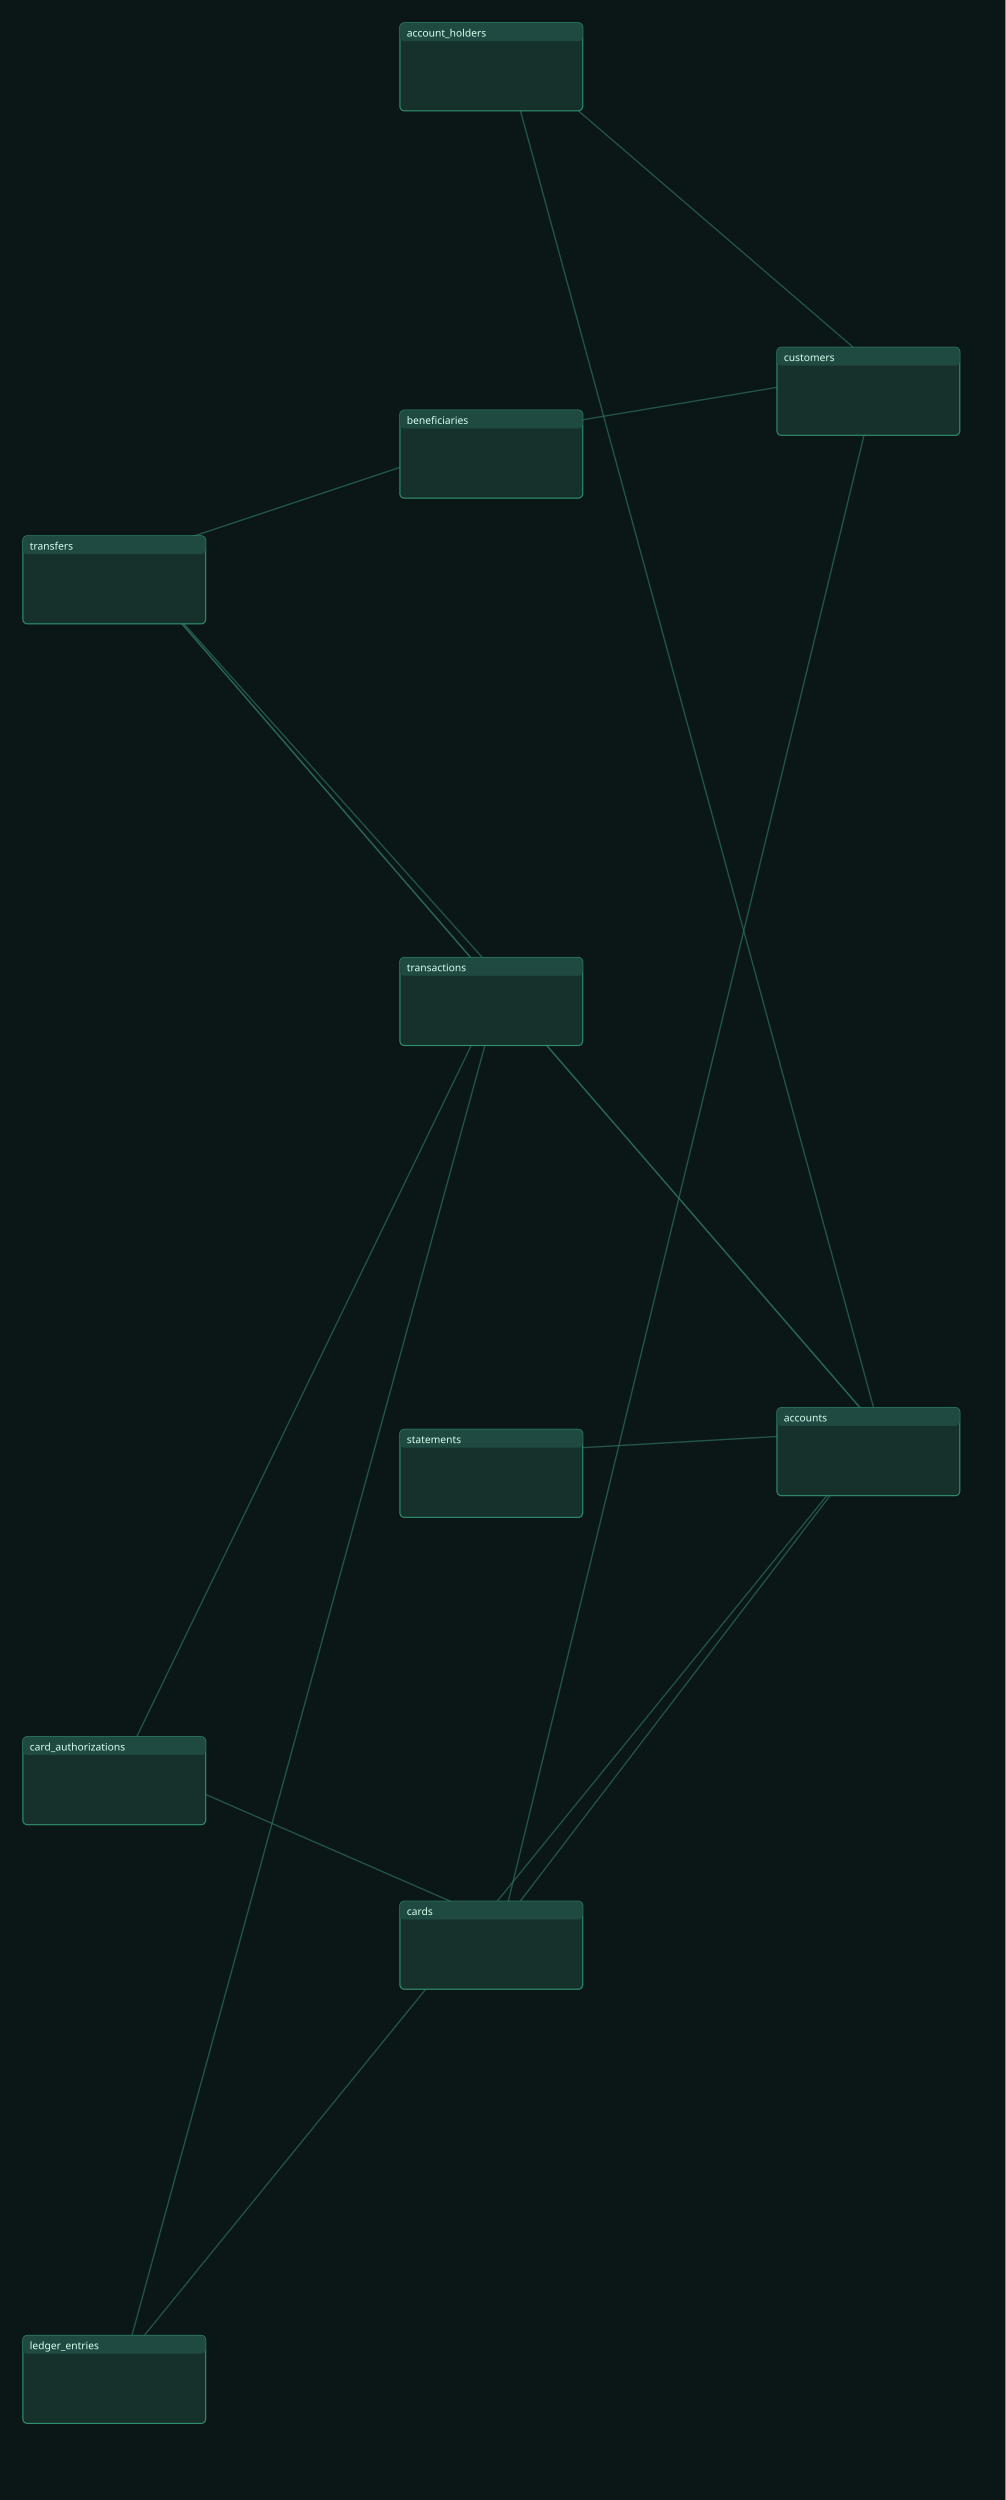
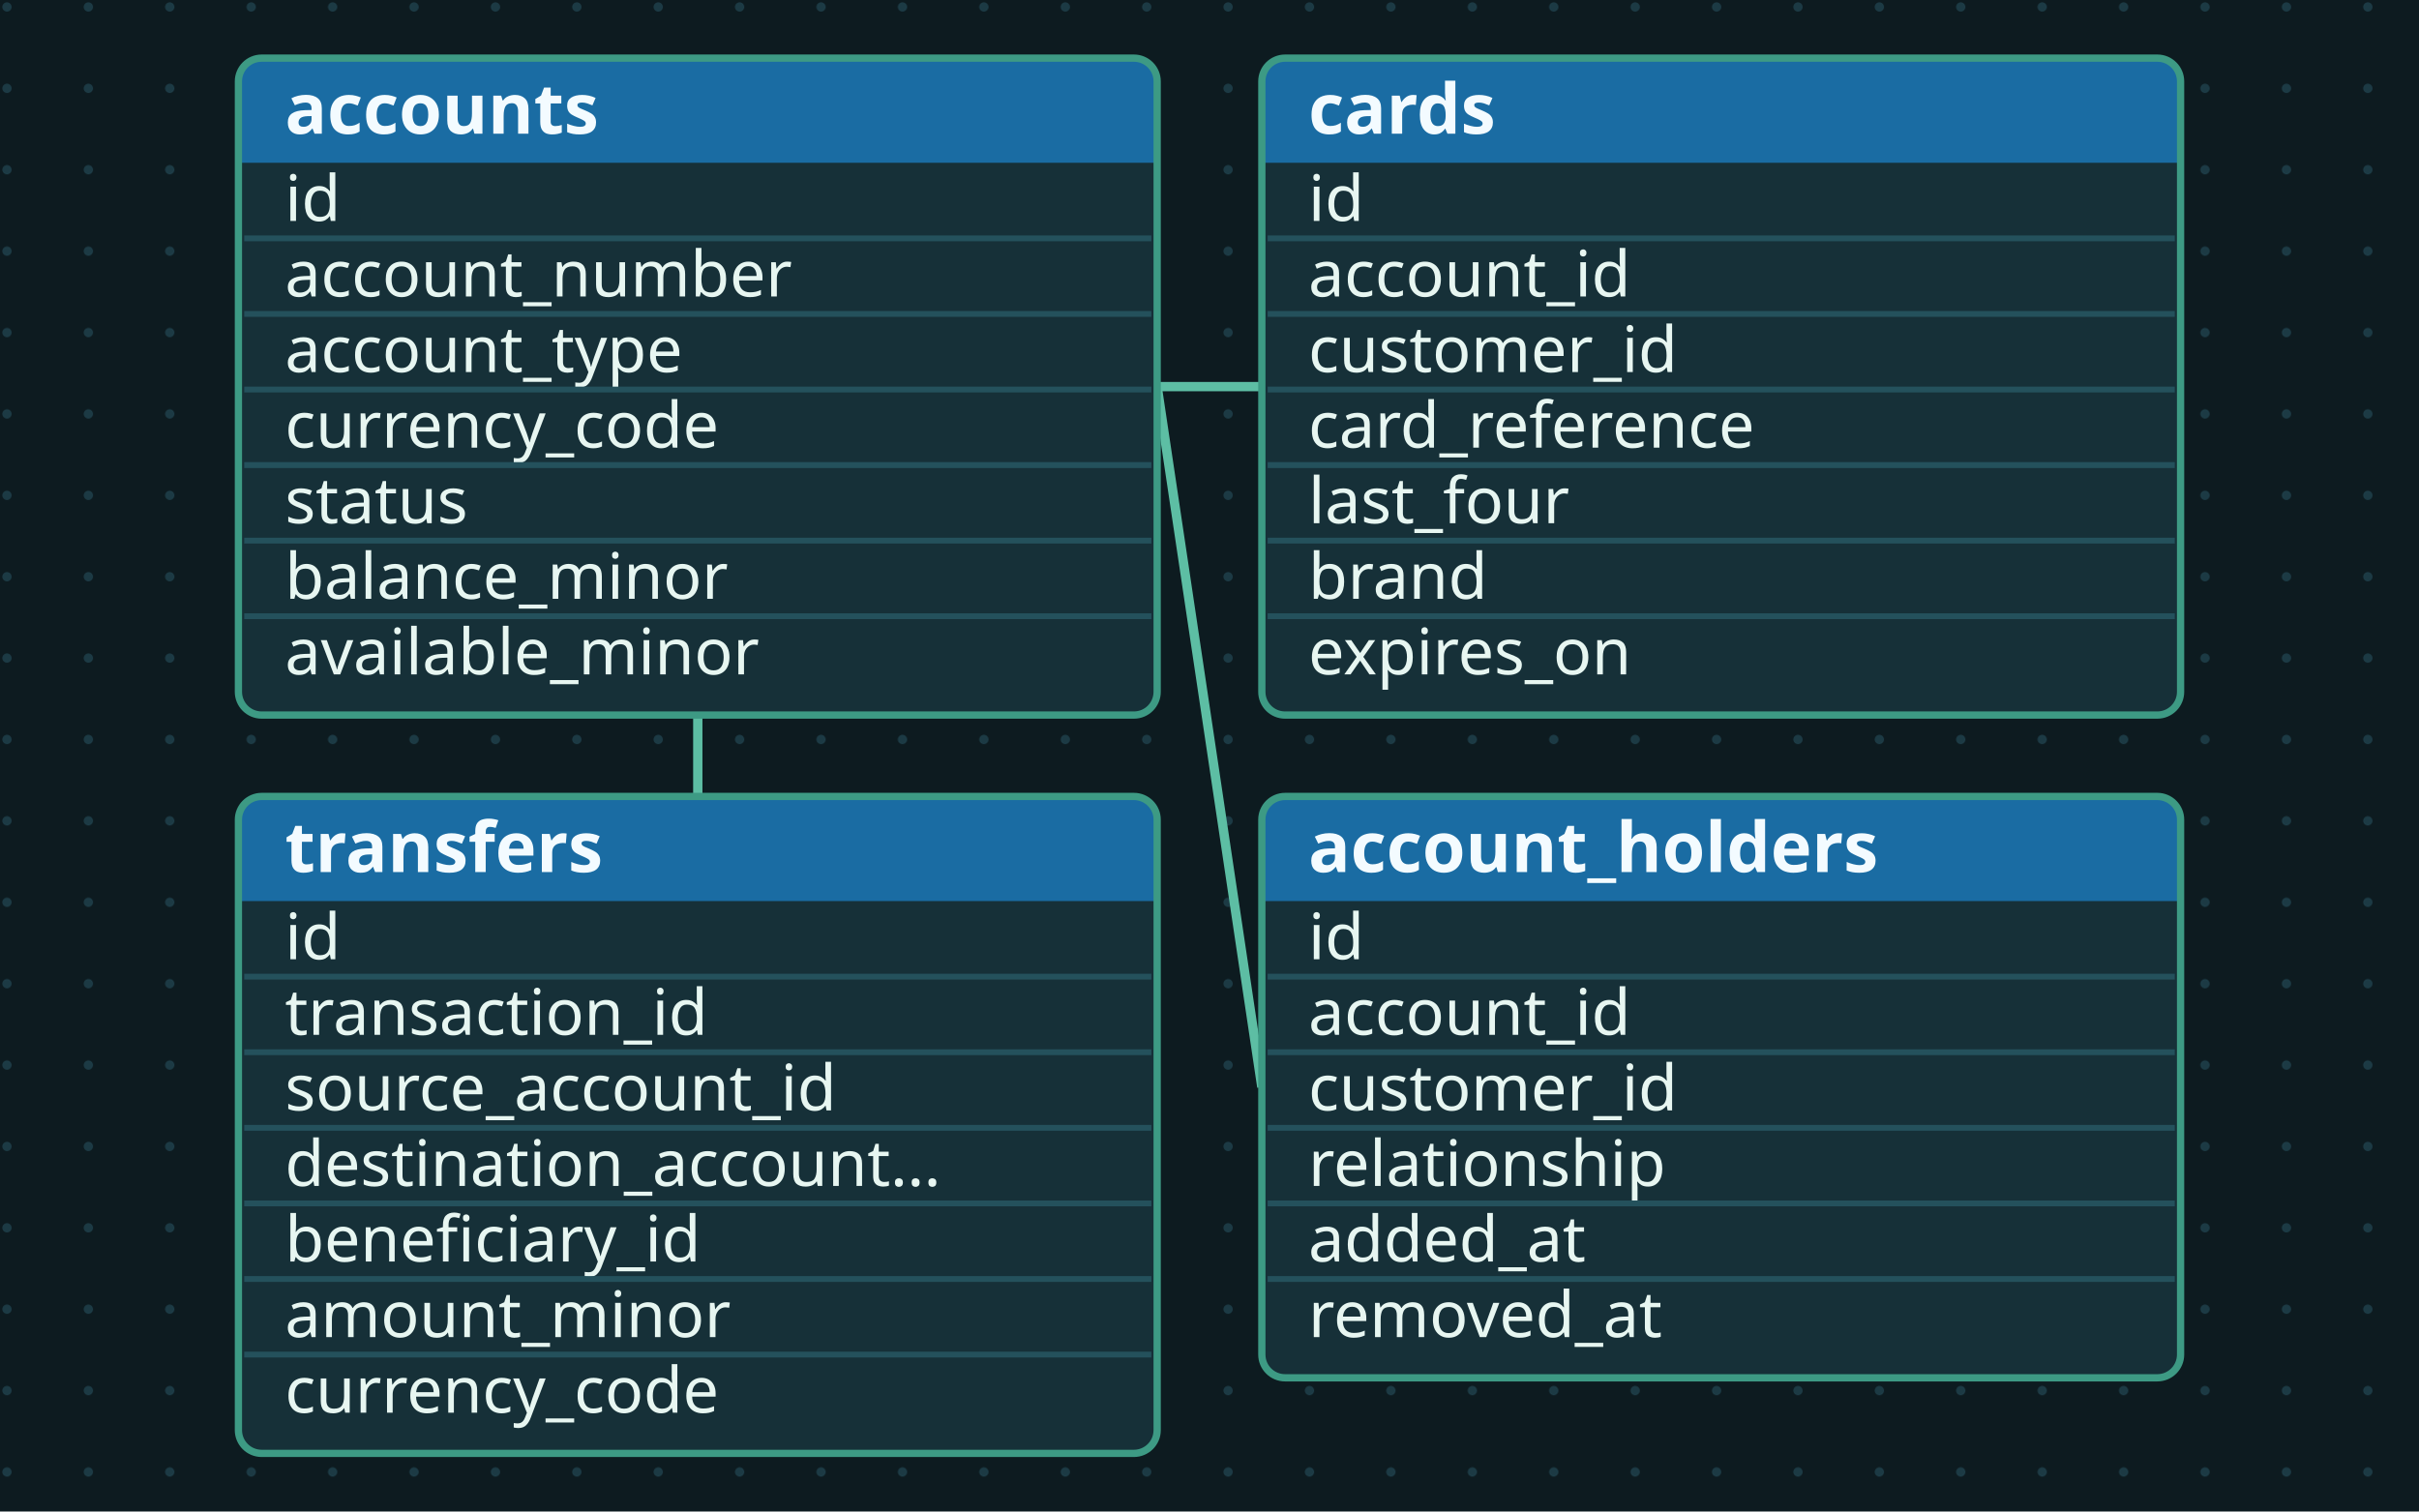
- <svg xmlns="http://www.w3.org/2000/svg" viewBox="0 0 880 2188" width="880" height="2188">
-   <rect width="880" height="2188" fill="#0b1616" />
-   <line x1="440.0" y1="40.0" x2="770.0" y2="1252.0" stroke="#2a6b5a" stroke-width="1.2" opacity="0.75" />
-   <line x1="440.0" y1="40.0" x2="770.0" y2="324.0" stroke="#2a6b5a" stroke-width="1.2" opacity="0.75" />
-   <line x1="440.0" y1="858.0" x2="440.0" y2="858.0" stroke="#2a6b5a" stroke-width="1.2" opacity="0.75" />
-   <line x1="110.0" y1="2064.0" x2="440.0" y2="858.0" stroke="#2a6b5a" stroke-width="1.2" opacity="0.75" />
-   <line x1="110.0" y1="2064.0" x2="770.0" y2="1252.0" stroke="#2a6b5a" stroke-width="1.2" opacity="0.75" />
-   <line x1="440.0" y1="1684.0" x2="770.0" y2="1252.0" stroke="#2a6b5a" stroke-width="1.2" opacity="0.75" />
-   <line x1="440.0" y1="1684.0" x2="770.0" y2="324.0" stroke="#2a6b5a" stroke-width="1.2" opacity="0.75" />
-   <line x1="110.0" y1="1540.0" x2="440.0" y2="1684.0" stroke="#2a6b5a" stroke-width="1.2" opacity="0.75" />
-   <line x1="110.0" y1="1540.0" x2="440.0" y2="858.0" stroke="#2a6b5a" stroke-width="1.2" opacity="0.75" />
-   <line x1="440.0" y1="379.0" x2="770.0" y2="324.0" stroke="#2a6b5a" stroke-width="1.2" opacity="0.75" />
-   <line x1="110.0" y1="489.0" x2="440.0" y2="858.0" stroke="#2a6b5a" stroke-width="1.2" opacity="0.75" />
-   <line x1="110.0" y1="489.0" x2="770.0" y2="1252.0" stroke="#2a6b5a" stroke-width="1.2" opacity="0.75" />
-   <line x1="110.0" y1="489.0" x2="770.0" y2="1252.0" stroke="#2a6b5a" stroke-width="1.2" opacity="0.75" />
-   <line x1="110.0" y1="489.0" x2="440.0" y2="379.0" stroke="#2a6b5a" stroke-width="1.2" opacity="0.75" />
-   <line x1="440.0" y1="1271.0" x2="770.0" y2="1252.0" stroke="#2a6b5a" stroke-width="1.2" opacity="0.75" />
-   <rect x="680.0" y="304.0" width="160" height="77" rx="4" fill="#16302c" stroke="#2f8f6d" stroke-width="1" />
-   <rect x="680.0" y="304.0" width="160" height="16" rx="4" fill="#1f4a42" />
-   <text x="686.0" y="316.0" fill="#d7fff0" font-size="9" font-family="system-ui,sans-serif">customers</text>
-   <rect x="680.0" y="1232.0" width="160" height="77" rx="4" fill="#16302c" stroke="#2f8f6d" stroke-width="1" />
-   <rect x="680.0" y="1232.0" width="160" height="16" rx="4" fill="#1f4a42" />
-   <text x="686.0" y="1244.0" fill="#d7fff0" font-size="9" font-family="system-ui,sans-serif">accounts</text>
-   <rect x="350.0" y="20.0" width="160" height="77" rx="4" fill="#16302c" stroke="#2f8f6d" stroke-width="1" />
-   <rect x="350.0" y="20.0" width="160" height="16" rx="4" fill="#1f4a42" />
-   <text x="356.0" y="32.0" fill="#d7fff0" font-size="9" font-family="system-ui,sans-serif">account_holders</text>
-   <rect x="350.0" y="838.0" width="160" height="77" rx="4" fill="#16302c" stroke="#2f8f6d" stroke-width="1" />
-   <rect x="350.0" y="838.0" width="160" height="16" rx="4" fill="#1f4a42" />
-   <text x="356.0" y="850.0" fill="#d7fff0" font-size="9" font-family="system-ui,sans-serif">transactions</text>
-   <rect x="20.0" y="2044.0" width="160" height="77" rx="4" fill="#16302c" stroke="#2f8f6d" stroke-width="1" />
-   <rect x="20.0" y="2044.0" width="160" height="16" rx="4" fill="#1f4a42" />
-   <text x="26.0" y="2056.0" fill="#d7fff0" font-size="9" font-family="system-ui,sans-serif">ledger_entries</text>
-   <rect x="350.0" y="1664.0" width="160" height="77" rx="4" fill="#16302c" stroke="#2f8f6d" stroke-width="1" />
-   <rect x="350.0" y="1664.0" width="160" height="16" rx="4" fill="#1f4a42" />
-   <text x="356.0" y="1676.0" fill="#d7fff0" font-size="9" font-family="system-ui,sans-serif">cards</text>
-   <rect x="20.0" y="1520.0" width="160" height="77" rx="4" fill="#16302c" stroke="#2f8f6d" stroke-width="1" />
-   <rect x="20.0" y="1520.0" width="160" height="16" rx="4" fill="#1f4a42" />
-   <text x="26.0" y="1532.0" fill="#d7fff0" font-size="9" font-family="system-ui,sans-serif">card_authorizations</text>
-   <rect x="350.0" y="359.0" width="160" height="77" rx="4" fill="#16302c" stroke="#2f8f6d" stroke-width="1" />
-   <rect x="350.0" y="359.0" width="160" height="16" rx="4" fill="#1f4a42" />
-   <text x="356.0" y="371.0" fill="#d7fff0" font-size="9" font-family="system-ui,sans-serif">beneficiaries</text>
-   <rect x="20.0" y="469.0" width="160" height="77" rx="4" fill="#16302c" stroke="#2f8f6d" stroke-width="1" />
-   <rect x="20.0" y="469.0" width="160" height="16" rx="4" fill="#1f4a42" />
-   <text x="26.0" y="481.0" fill="#d7fff0" font-size="9" font-family="system-ui,sans-serif">transfers</text>
-   <rect x="350.0" y="1251.0" width="160" height="77" rx="4" fill="#16302c" stroke="#2f8f6d" stroke-width="1" />
-   <rect x="350.0" y="1251.0" width="160" height="16" rx="4" fill="#1f4a42" />
-   <text x="356.0" y="1263.0" fill="#d7fff0" font-size="9" font-family="system-ui,sans-serif">statements</text>
+ <svg xmlns="http://www.w3.org/2000/svg" viewBox="0 0 416.0 260.0" width="416.0" height="260.0">
+   <defs>
+     <pattern id="dots" width="14" height="14" patternUnits="userSpaceOnUse">
+       <circle cx="1.2" cy="1.2" r="0.8" fill="#1c3a44" />
+     </pattern>
+   </defs>
+   <rect width="416.0" height="260.0" fill="#0d1b20" />
+   <rect width="416.0" height="260.0" fill="url(#dots)" />
+   <line x1="217.0" y1="187.0" x2="199.0" y2="66.5" stroke="#5dbea4" stroke-width="1.6" />
+   <line x1="217.0" y1="66.5" x2="199.0" y2="66.5" stroke="#5dbea4" stroke-width="1.6" />
+   <line x1="120.0" y1="137.0" x2="120.0" y2="123.0" stroke="#5dbea4" stroke-width="1.6" />
+   <g>
+     <clipPath id="t0">
+       <rect x="41.0" y="10.0" width="158" height="113.0" rx="4" />
+     </clipPath>
+     <g clip-path="url(#t0)">
+       <rect x="41.0" y="10.0" width="158" height="113.0" fill="#163038" />
+       <rect x="41.0" y="10.0" width="158" height="18" fill="#1a6ca3" />
+       <text x="49.0" y="38.0" fill="#e7f6f1" font-size="11" font-family="ui-sans-serif,system-ui,sans-serif">id</text>
+       <line x1="42.0" y1="41.0" x2="198.0" y2="41.0" stroke="#24515c" stroke-width="1" />
+       <text x="49.0" y="51.0" fill="#e7f6f1" font-size="11" font-family="ui-sans-serif,system-ui,sans-serif">account_number</text>
+       <line x1="42.0" y1="54.0" x2="198.0" y2="54.0" stroke="#24515c" stroke-width="1" />
+       <text x="49.0" y="64.0" fill="#e7f6f1" font-size="11" font-family="ui-sans-serif,system-ui,sans-serif">account_type</text>
+       <line x1="42.0" y1="67.0" x2="198.0" y2="67.0" stroke="#24515c" stroke-width="1" />
+       <text x="49.0" y="77.0" fill="#e7f6f1" font-size="11" font-family="ui-sans-serif,system-ui,sans-serif">currency_code</text>
+       <line x1="42.0" y1="80.0" x2="198.0" y2="80.0" stroke="#24515c" stroke-width="1" />
+       <text x="49.0" y="90.0" fill="#e7f6f1" font-size="11" font-family="ui-sans-serif,system-ui,sans-serif">status</text>
+       <line x1="42.0" y1="93.0" x2="198.0" y2="93.0" stroke="#24515c" stroke-width="1" />
+       <text x="49.0" y="103.0" fill="#e7f6f1" font-size="11" font-family="ui-sans-serif,system-ui,sans-serif">balance_minor</text>
+       <line x1="42.0" y1="106.0" x2="198.0" y2="106.0" stroke="#24515c" stroke-width="1" />
+       <text x="49.0" y="116.0" fill="#e7f6f1" font-size="11" font-family="ui-sans-serif,system-ui,sans-serif">available_minor</text>
+     </g>
+     <rect x="41.0" y="10.0" width="158" height="113.0" rx="4" fill="none" stroke="#3d9a84" stroke-width="1.25" />
+     <text x="49.0" y="23.0" fill="#f3fbff" font-size="12" font-weight="650" font-family="ui-sans-serif,system-ui,sans-serif">accounts</text>
+   </g>
+   <g>
+     <clipPath id="t1">
+       <rect x="217.0" y="10.0" width="158" height="113.0" rx="4" />
+     </clipPath>
+     <g clip-path="url(#t1)">
+       <rect x="217.0" y="10.0" width="158" height="113.0" fill="#163038" />
+       <rect x="217.0" y="10.0" width="158" height="18" fill="#1a6ca3" />
+       <text x="225.0" y="38.0" fill="#e7f6f1" font-size="11" font-family="ui-sans-serif,system-ui,sans-serif">id</text>
+       <line x1="218.0" y1="41.0" x2="374.0" y2="41.0" stroke="#24515c" stroke-width="1" />
+       <text x="225.0" y="51.0" fill="#e7f6f1" font-size="11" font-family="ui-sans-serif,system-ui,sans-serif">account_id</text>
+       <line x1="218.0" y1="54.0" x2="374.0" y2="54.0" stroke="#24515c" stroke-width="1" />
+       <text x="225.0" y="64.0" fill="#e7f6f1" font-size="11" font-family="ui-sans-serif,system-ui,sans-serif">customer_id</text>
+       <line x1="218.0" y1="67.0" x2="374.0" y2="67.0" stroke="#24515c" stroke-width="1" />
+       <text x="225.0" y="77.0" fill="#e7f6f1" font-size="11" font-family="ui-sans-serif,system-ui,sans-serif">card_reference</text>
+       <line x1="218.0" y1="80.0" x2="374.0" y2="80.0" stroke="#24515c" stroke-width="1" />
+       <text x="225.0" y="90.0" fill="#e7f6f1" font-size="11" font-family="ui-sans-serif,system-ui,sans-serif">last_four</text>
+       <line x1="218.0" y1="93.0" x2="374.0" y2="93.0" stroke="#24515c" stroke-width="1" />
+       <text x="225.0" y="103.0" fill="#e7f6f1" font-size="11" font-family="ui-sans-serif,system-ui,sans-serif">brand</text>
+       <line x1="218.0" y1="106.0" x2="374.0" y2="106.0" stroke="#24515c" stroke-width="1" />
+       <text x="225.0" y="116.0" fill="#e7f6f1" font-size="11" font-family="ui-sans-serif,system-ui,sans-serif">expires_on</text>
+     </g>
+     <rect x="217.0" y="10.0" width="158" height="113.0" rx="4" fill="none" stroke="#3d9a84" stroke-width="1.25" />
+     <text x="225.0" y="23.0" fill="#f3fbff" font-size="12" font-weight="650" font-family="ui-sans-serif,system-ui,sans-serif">cards</text>
+   </g>
+   <g>
+     <clipPath id="t2">
+       <rect x="41.0" y="137.0" width="158" height="113.0" rx="4" />
+     </clipPath>
+     <g clip-path="url(#t2)">
+       <rect x="41.0" y="137.0" width="158" height="113.0" fill="#163038" />
+       <rect x="41.0" y="137.0" width="158" height="18" fill="#1a6ca3" />
+       <text x="49.0" y="165.0" fill="#e7f6f1" font-size="11" font-family="ui-sans-serif,system-ui,sans-serif">id</text>
+       <line x1="42.0" y1="168.0" x2="198.0" y2="168.0" stroke="#24515c" stroke-width="1" />
+       <text x="49.0" y="178.0" fill="#e7f6f1" font-size="11" font-family="ui-sans-serif,system-ui,sans-serif">transaction_id</text>
+       <line x1="42.0" y1="181.0" x2="198.0" y2="181.0" stroke="#24515c" stroke-width="1" />
+       <text x="49.0" y="191.0" fill="#e7f6f1" font-size="11" font-family="ui-sans-serif,system-ui,sans-serif">source_account_id</text>
+       <line x1="42.0" y1="194.0" x2="198.0" y2="194.0" stroke="#24515c" stroke-width="1" />
+       <text x="49.0" y="204.0" fill="#e7f6f1" font-size="11" font-family="ui-sans-serif,system-ui,sans-serif">destination_account…</text>
+       <line x1="42.0" y1="207.0" x2="198.0" y2="207.0" stroke="#24515c" stroke-width="1" />
+       <text x="49.0" y="217.0" fill="#e7f6f1" font-size="11" font-family="ui-sans-serif,system-ui,sans-serif">beneficiary_id</text>
+       <line x1="42.0" y1="220.0" x2="198.0" y2="220.0" stroke="#24515c" stroke-width="1" />
+       <text x="49.0" y="230.0" fill="#e7f6f1" font-size="11" font-family="ui-sans-serif,system-ui,sans-serif">amount_minor</text>
+       <line x1="42.0" y1="233.0" x2="198.0" y2="233.0" stroke="#24515c" stroke-width="1" />
+       <text x="49.0" y="243.0" fill="#e7f6f1" font-size="11" font-family="ui-sans-serif,system-ui,sans-serif">currency_code</text>
+     </g>
+     <rect x="41.0" y="137.0" width="158" height="113.0" rx="4" fill="none" stroke="#3d9a84" stroke-width="1.25" />
+     <text x="49.0" y="150.0" fill="#f3fbff" font-size="12" font-weight="650" font-family="ui-sans-serif,system-ui,sans-serif">transfers</text>
+   </g>
+   <g>
+     <clipPath id="t3">
+       <rect x="217.0" y="137.0" width="158" height="100.0" rx="4" />
+     </clipPath>
+     <g clip-path="url(#t3)">
+       <rect x="217.0" y="137.0" width="158" height="100.0" fill="#163038" />
+       <rect x="217.0" y="137.0" width="158" height="18" fill="#1a6ca3" />
+       <text x="225.0" y="165.0" fill="#e7f6f1" font-size="11" font-family="ui-sans-serif,system-ui,sans-serif">id</text>
+       <line x1="218.0" y1="168.0" x2="374.0" y2="168.0" stroke="#24515c" stroke-width="1" />
+       <text x="225.0" y="178.0" fill="#e7f6f1" font-size="11" font-family="ui-sans-serif,system-ui,sans-serif">account_id</text>
+       <line x1="218.0" y1="181.0" x2="374.0" y2="181.0" stroke="#24515c" stroke-width="1" />
+       <text x="225.0" y="191.0" fill="#e7f6f1" font-size="11" font-family="ui-sans-serif,system-ui,sans-serif">customer_id</text>
+       <line x1="218.0" y1="194.0" x2="374.0" y2="194.0" stroke="#24515c" stroke-width="1" />
+       <text x="225.0" y="204.0" fill="#e7f6f1" font-size="11" font-family="ui-sans-serif,system-ui,sans-serif">relationship</text>
+       <line x1="218.0" y1="207.0" x2="374.0" y2="207.0" stroke="#24515c" stroke-width="1" />
+       <text x="225.0" y="217.0" fill="#e7f6f1" font-size="11" font-family="ui-sans-serif,system-ui,sans-serif">added_at</text>
+       <line x1="218.0" y1="220.0" x2="374.0" y2="220.0" stroke="#24515c" stroke-width="1" />
+       <text x="225.0" y="230.0" fill="#e7f6f1" font-size="11" font-family="ui-sans-serif,system-ui,sans-serif">removed_at</text>
+     </g>
+     <rect x="217.0" y="137.0" width="158" height="100.0" rx="4" fill="none" stroke="#3d9a84" stroke-width="1.25" />
+     <text x="225.0" y="150.0" fill="#f3fbff" font-size="12" font-weight="650" font-family="ui-sans-serif,system-ui,sans-serif">account_holders</text>
+   </g>
</svg>
